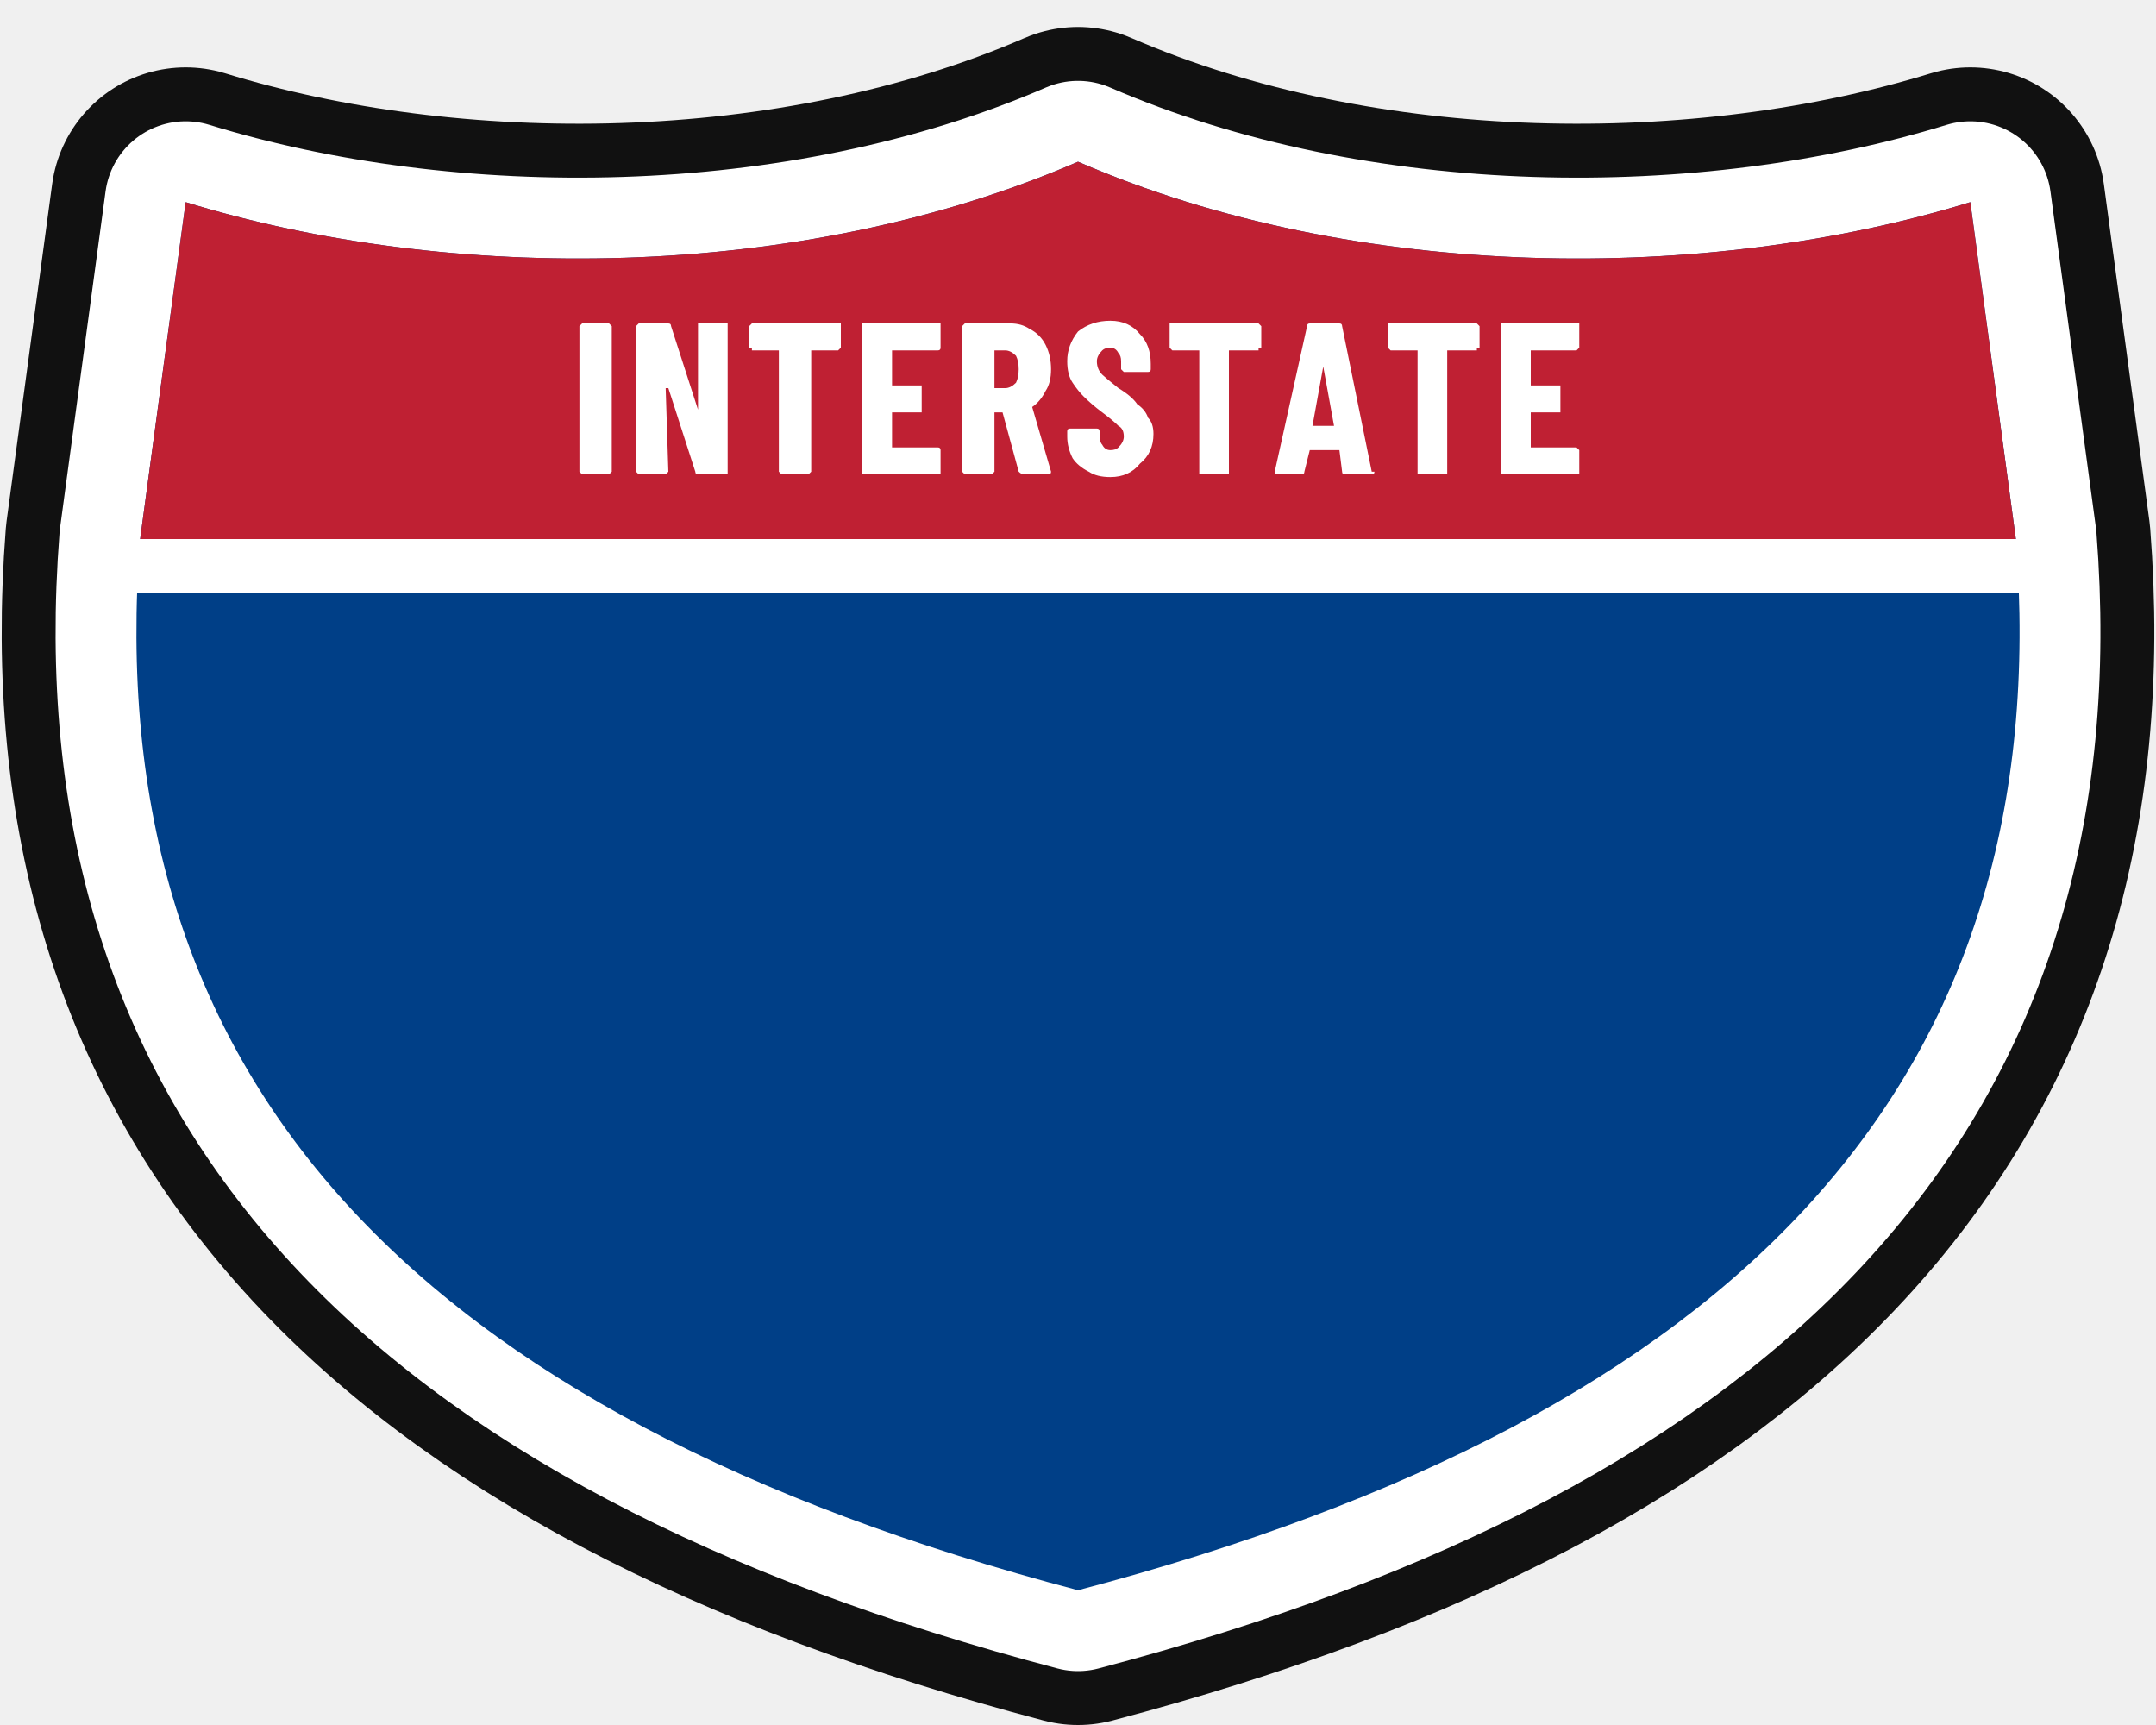
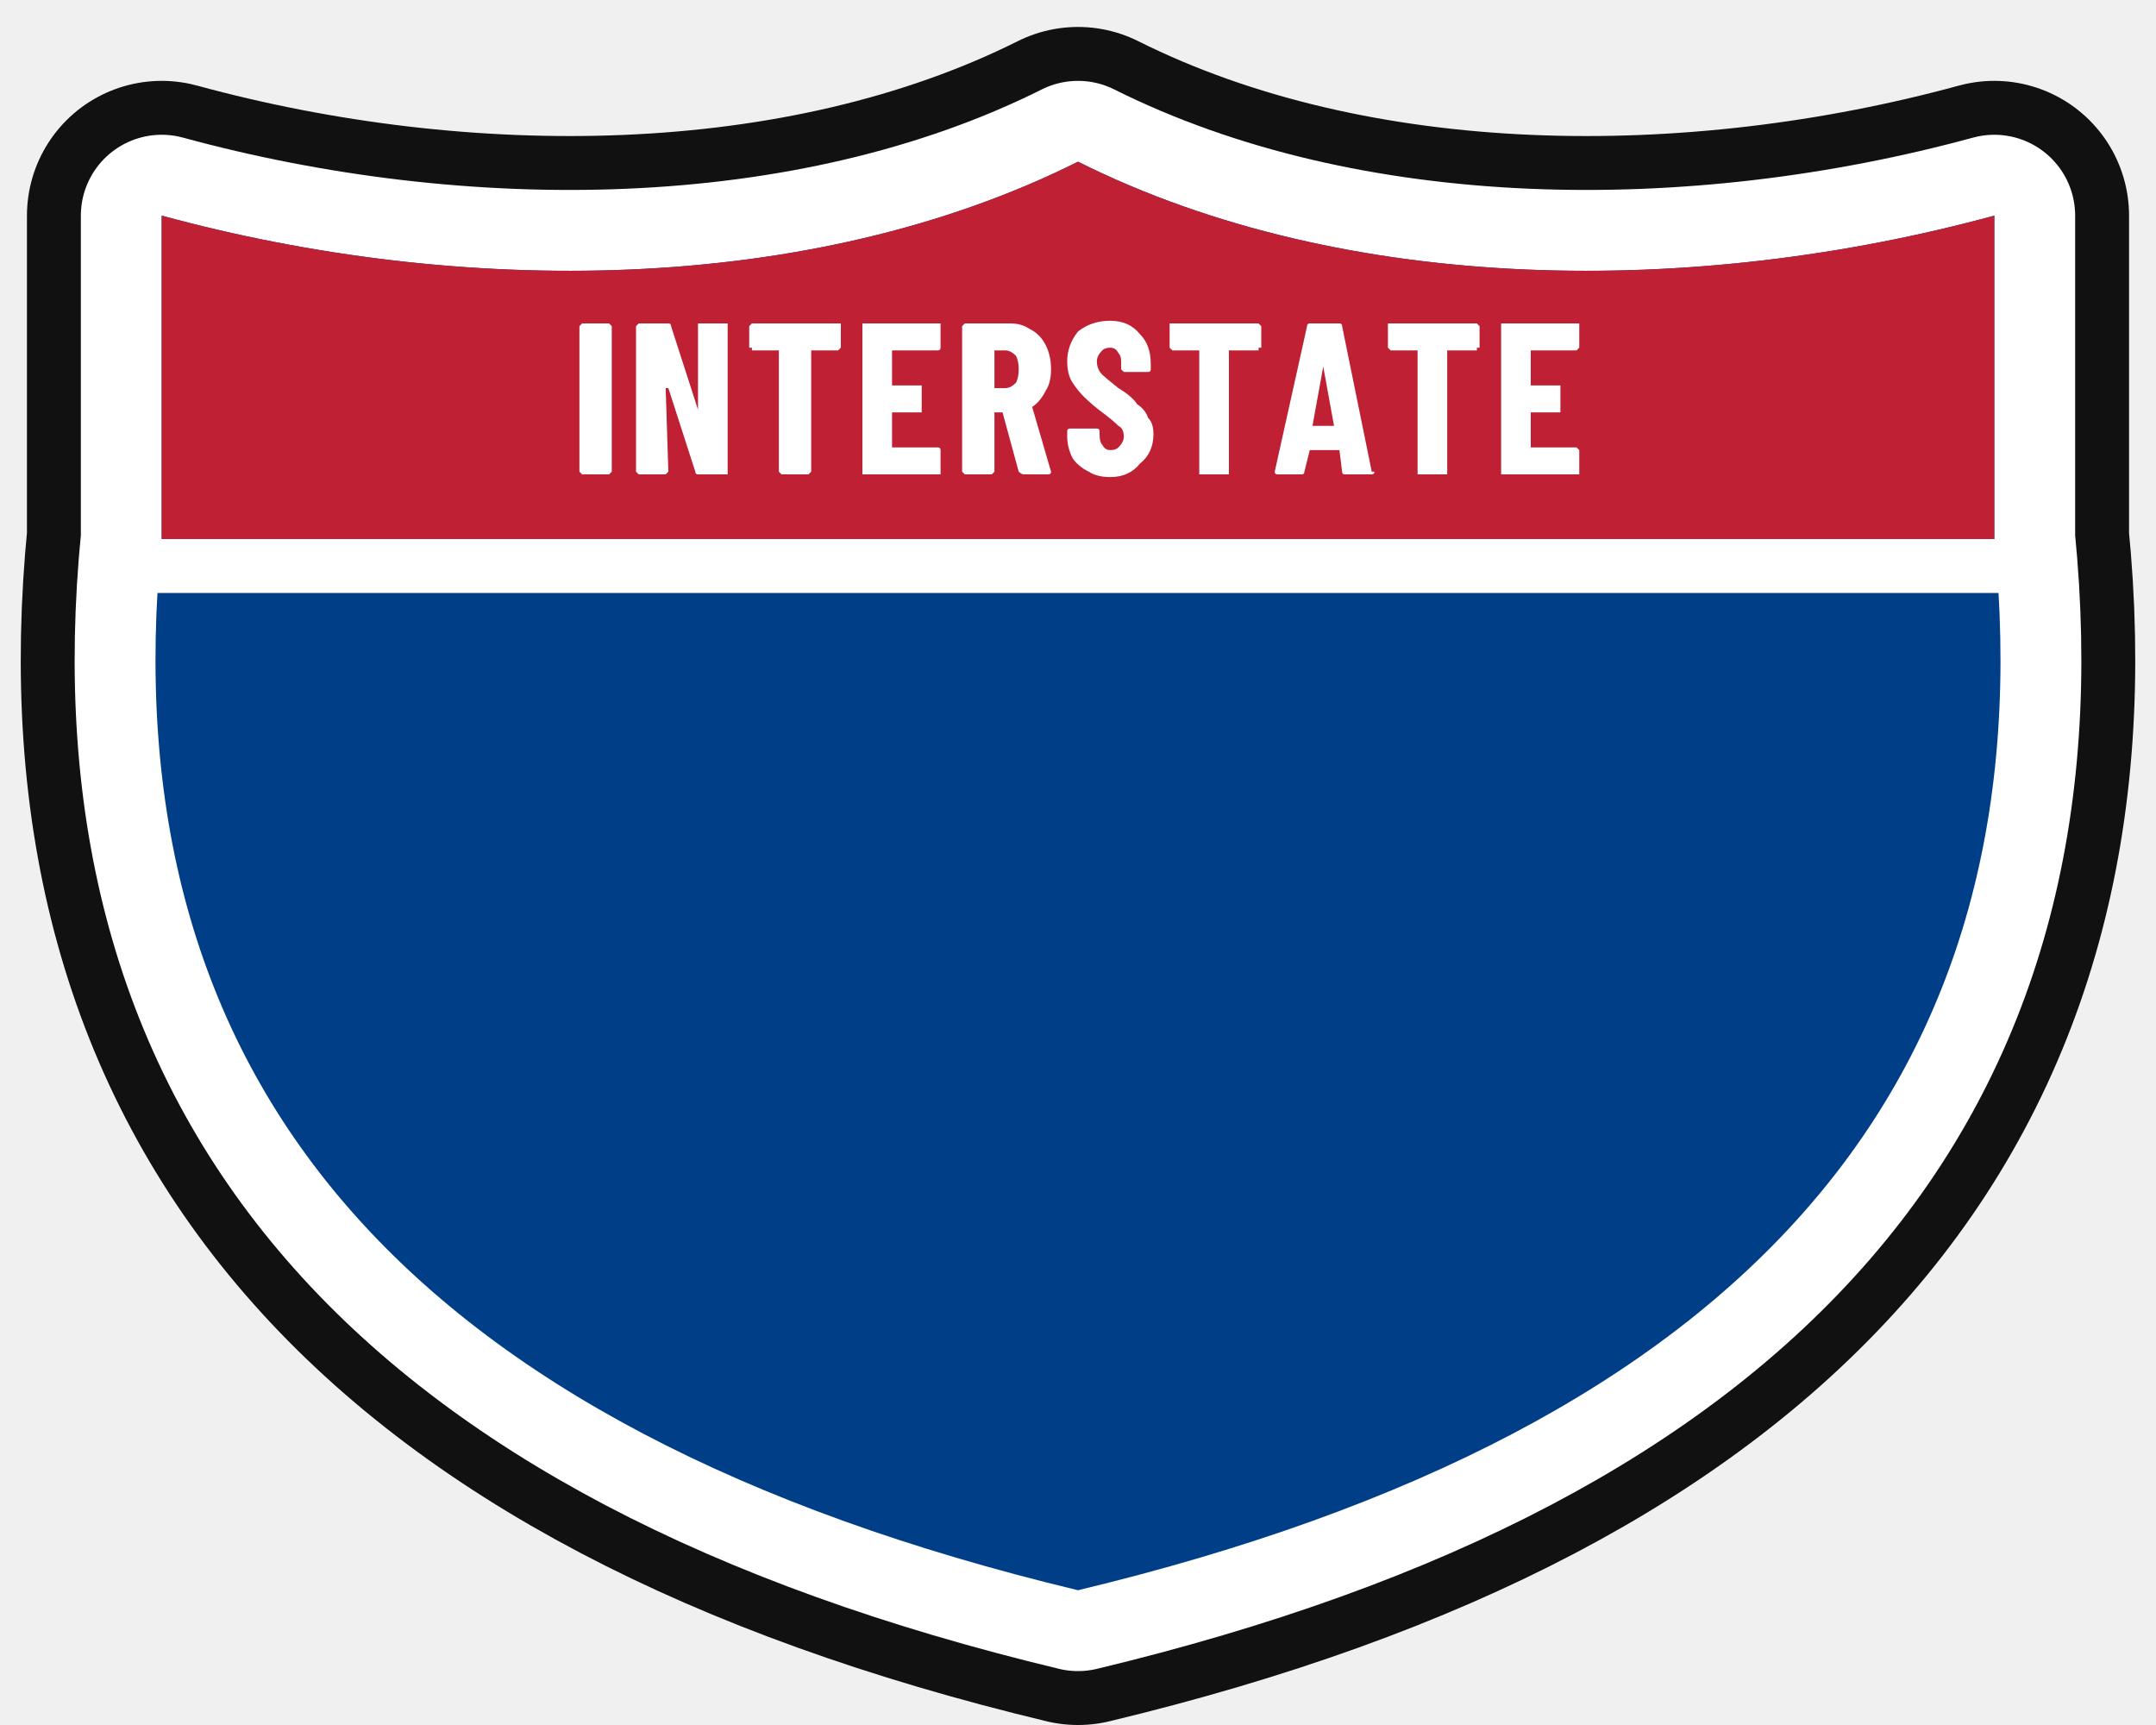
<svg xmlns="http://www.w3.org/2000/svg" viewBox="0 0 80 64" width="80" height="64">
-   <path d="M40 6C50.39 10.5 63.37 10.5 73.11 7.5L74.8 20C76.36 40 64.67 52.5 40 59C15.33 52.5 3.64 40 5.2 20L6.89 7.5C16.63 10.5 29.61 10.5 40 6Z" fill="#111111" stroke="#111111" stroke-width="10" stroke-linejoin="round" />
-   <path d="M40 6C50.39 10.5 63.37 10.5 73.11 7.5L74.8 20C76.36 40 64.67 52.5 40 59C15.33 52.5 3.64 40 5.2 20L6.89 7.5C16.63 10.5 29.61 10.5 40 6Z" fill="#ffffff" stroke="#ffffff" stroke-width="6" stroke-linejoin="round" />
-   <path d="M40 6C50.39 10.5 63.37 10.5 73.11 7.5L74.8 20C76.36 40 64.67 52.5 40 59C15.33 52.5 3.64 40 5.2 20L6.89 7.5C16.63 10.5 29.61 10.5 40 6Z" fill="#003f87" />
-   <path d="M40 6C50.39 10.5 63.37 10.5 73.11 7.5L74.8 20L5.2 20L6.89 7.5C16.63 10.5 29.61 10.5 40 6Z" fill="#bf2033" />
-   <rect x="2.43" y="20" width="75.14" height="2" fill="#ffffff" />
-   <path d="M21.5 17.5l0-5.4q0 0 .1-.1q0 0 0 0l1 0q0 0 0 0q.1 .1 .1 .1l0 5.4q0 0 -.1 .1q0 0 0 0l-1 0q0 0 0 0q-.1-.1 -.1-.1zm4.5-5.5l.9 0q.1 0 .1 0q0 .1 0 .1l0 5.4q0 0 0 .1q0 0 -.1 0l-1 0q-.1 0 -.1-.1l-1-3.1q0 0 0 0q-.1 0 -.1 0l.1 3.1q0 0 -.1 .1q0 0 0 0l-1 0q0 0 0 0q-.1-.1 -.1-.1l0-5.4q0 0 .1-.1q0 0 0 0l1.1 0q.1 0 .1 .1l1 3.1q0 0 0 0q0 0 0 0l0-3.1q0 0 0-.1q.1 0 .1 0zm5.2 .1l0 .8q0 0 0 0q-.1 .1 -.1 .1l-1 0q0 0 0 0l0 4.5q0 0 -.1 .1q0 0 0 0l-1 0q0 0 0 0q-.1-.1 -.1-.1l0-4.5q0 0 0 0l-1 0q0 0 0-.1q-.1 0 -.1 0l0-.8q0 0 .1-.1q0 0 0 0l3.2 0q0 0 .1 0q0 .1 0 .1zm3.6 .9l-1.6 0q-.1 0 -.1 0l0 1.3q0 0 .1 0l.9 0q.1 0 .1 0q0 .1 0 .1l0 .8q0 0 0 .1q0 0 -.1 0l-.9 0q-.1 0 -.1 0l0 1.3q0 0 .1 0l1.6 0q.1 0 .1 .1q0 0 0 0l0 .8q0 0 0 .1q0 0 -.1 0l-2.7 0q-.1 0 -.1 0q0-.1 0-.1l0-5.4q0 0 0-.1q0 0 .1 0l2.7 0q.1 0 .1 0q0 .1 0 .1l0 .8q0 0 0 0q0 .1 -.1 .1zm3 4.5l-.6-2.2q0 0 0 0l-.3 0q0 0 0 0l0 2.2q0 0 -.1 .1q0 0 0 0l-1 0q0 0 0 0q-.1-.1 -.1-.1l0-5.4q0 0 .1-.1q0 0 0 0l1.7 0q.4 0 .7 .2q.4 .2 .6 .6q.2 .4 .2 .9q0 .5 -.2 .8q-.2 .4 -.5 .6q0 0 0 0q-.1 0 0 0l.7 2.4q0 .1 -.1 .1l-.9 0q-.1 0 -.2-.1zm-.9-4.5l0 1.4q0 0 0 0l.4 0q.2 0 .4-.2q.1-.2 .1-.5q0-.3 -.1-.5q-.2-.2 -.4-.2l-.4 0q0 0 0 0zm2.7 3.2l0-.2q0-.1 .1-.1q0 0 0 0l1 0q0 0 0 0q.1 0 .1 .1l0 .1q0 .3 .1 .4q.1 .2 .3 .2q.2 0 .3-.1q.2-.2 .2-.4q0-.3 -.2-.4q-.2-.2 -.6-.5q-.4-.3 -.7-.6q-.2-.2 -.4-.5q-.2-.3 -.2-.8q0-.6 .4-1.1q.5-.4 1.2-.4q.7 0 1.1 .5q.4 .4 .4 1.1l0 .2q0 0 0 0q0 .1 -.1 .1l-.9 0q0 0 -.1-.1q0 0 0 0l0-.3q0-.2 -.1-.3q-.1-.2 -.3-.2q-.2 0 -.3 .1q-.2 .2 -.2 .4q0 .3 .2 .5q.1 .1 .6 .5q.5 .3 .7 .6q.3 .2 .4 .5q.2 .2 .2 .6q0 .7 -.5 1.1q-.4 .5 -1.1 .5q-.5 0 -.8-.2q-.4-.2 -.6-.5q-.2-.4 -.2-.8zm7.2-4.1l0 .8q0 0 -.1 0q0 .1 0 .1l-1 0q-.1 0 -.1 0l0 4.5q0 0 0 .1q0 0 -.1 0l-.9 0q0 0 -.1 0q0-.1 0-.1l0-4.5q0 0 0 0l-1 0q0 0 -.1-.1q0 0 0 0l0-.8q0 0 0-.1q.1 0 .1 0l3.2 0q0 0 0 0q.1 .1 .1 .1zm3 5.4l-.1-.8q0 0 -.1 0l-1 0q0 0 0 0l-.2 .8q0 .1 -.1 .1l-.9 0q-.1 0 -.1-.1l1.2-5.4q0-.1 .1-.1l1.1 0q.1 0 .1 .1l1.1 5.4l.1 0q0 .1 -.1 .1l-1 0q-.1 0 -.1-.1zm-1-1.7l.7 0q0 0 0 0l-.4-2.2q0 0 0 0q0 0 0 0l-.4 2.2q0 0 .1 0zm6.1-3.7l0 .8q0 0 -.1 0q0 .1 0 .1l-1 0q-.1 0 -.1 0l0 4.5q0 0 0 .1q0 0 -.1 0l-.9 0q0 0 -.1 0q0-.1 0-.1l0-4.5q0 0 0 0l-1 0q0 0 -.1-.1q0 0 0 0l0-.8q0 0 0-.1q.1 0 .1 0l3.2 0q0 0 0 0q.1 .1 .1 .1zm3.6 .9l-1.7 0q0 0 0 0l0 1.3q0 0 0 0l1 0q0 0 .1 0q0 .1 0 .1l0 .8q0 0 0 .1q-.1 0 -.1 0l-1 0q0 0 0 0l0 1.3q0 0 0 0l1.7 0q0 0 .1 .1q0 0 0 0l0 .8q0 0 0 .1q-.1 0 -.1 0l-2.7 0q-.1 0 -.1 0q0-.1 0-.1l0-5.4q0 0 0-.1q0 0 .1 0l2.7 0q0 0 .1 0q0 .1 0 .1l0 .8q0 0 0 0q-.1 .1 -.1 .1z" fill="#ffffff" />
+   <path d="M40 6C50 11 63 11 74 8L74 20C76 40 65 53 40 59C15 53 4 40 6 20L6 8C17 11 30 11 40 6Z" fill="#111111" stroke="#111111" stroke-width="10" stroke-linejoin="round" />
+   <path d="M40 6C50 11 63 11 74 8L74 20C76 40 65 53 40 59C15 53 4 40 6 20L6 8C17 11 30 11 40 6Z" fill="#ffffff" stroke="#ffffff" stroke-width="6" stroke-linejoin="round" />
+   <path d="M40 6C50 11 63 11 74 8L74 20C76 40 65 53 40 59C15 53 4 40 6 20L6 8C17 11 30 11 40 6Z" fill="#003f87" />
+   <path d="M40 6C50 11 63 11 74 8L74 20L6 20L6 8C17 11 30 11 40 6Z" fill="#bf2033" />
+   <rect x="4" y="20" width="72" height="2" fill="#ffffff" />
+   <path id="lettering" d="M21.5 17.5l0-5.4q0 0 .1-.1q0 0 0 0l1 0q0 0 0 0q.1 .1 .1 .1l0 5.4q0 0 -.1 .1q0 0 0 0l-1 0q0 0 0 0q-.1-.1 -.1-.1zm4.5-5.5l.9 0q.1 0 .1 0q0 .1 0 .1l0 5.4q0 0 0 .1q0 0 -.1 0l-1 0q-.1 0 -.1-.1l-1-3.1q0 0 0 0q-.1 0 -.1 0l.1 3.1q0 0 -.1 .1q0 0 0 0l-1 0q0 0 0 0q-.1-.1 -.1-.1l0-5.4q0 0 .1-.1q0 0 0 0l1.1 0q.1 0 .1 .1l1 3.1q0 0 0 0q0 0 0 0l0-3.1q0 0 0-.1q.1 0 .1 0zm5.2 .1l0 .8q0 0 0 0q-.1 .1 -.1 .1l-1 0q0 0 0 0l0 4.5q0 0 -.1 .1q0 0 0 0l-1 0q0 0 0 0q-.1-.1 -.1-.1l0-4.5q0 0 0 0l-1 0q0 0 0-.1q-.1 0 -.1 0l0-.8q0 0 .1-.1q0 0 0 0l3.2 0q0 0 .1 0q0 .1 0 .1zm3.6 .9l-1.6 0q-.1 0 -.1 0l0 1.3q0 0 .1 0l.9 0q.1 0 .1 0q0 .1 0 .1l0 .8q0 0 0 .1q0 0 -.1 0l-.9 0q-.1 0 -.1 0l0 1.3q0 0 .1 0l1.6 0q.1 0 .1 .1q0 0 0 0l0 .8q0 0 0 .1q0 0 -.1 0l-2.7 0q-.1 0 -.1 0q0-.1 0-.1l0-5.4q0 0 0-.1q0 0 .1 0l2.7 0q.1 0 .1 0q0 .1 0 .1l0 .8q0 0 0 0q0 .1 -.1 .1zm3 4.5l-.6-2.2q0 0 0 0l-.3 0q0 0 0 0l0 2.2q0 0 -.1 .1q0 0 0 0l-1 0q0 0 0 0q-.1-.1 -.1-.1l0-5.4q0 0 .1-.1q0 0 0 0l1.7 0q.4 0 .7 .2q.4 .2 .6 .6q.2 .4 .2 .9q0 .5 -.2 .8q-.2 .4 -.5 .6q0 0 0 0q-.1 0 0 0l.7 2.4q0 .1 -.1 .1l-.9 0q-.1 0 -.2-.1zm-.9-4.5l0 1.4q0 0 0 0l.4 0q.2 0 .4-.2q.1-.2 .1-.5q0-.3 -.1-.5q-.2-.2 -.4-.2l-.4 0q0 0 0 0zm2.7 3.2l0-.2q0-.1 .1-.1q0 0 0 0l1 0q0 0 0 0q.1 0 .1 .1l0 .1q0 .3 .1 .4q.1 .2 .3 .2q.2 0 .3-.1q.2-.2 .2-.4q0-.3 -.2-.4q-.2-.2 -.6-.5q-.4-.3 -.7-.6q-.2-.2 -.4-.5q-.2-.3 -.2-.8q0-.6 .4-1.1q.5-.4 1.2-.4q.7 0 1.1 .5q.4 .4 .4 1.1l0 .2q0 0 0 0q0 .1 -.1 .1l-.9 0q0 0 -.1-.1q0 0 0 0l0-.3q0-.2 -.1-.3q-.1-.2 -.3-.2q-.2 0 -.3 .1q-.2 .2 -.2 .4q0 .3 .2 .5q.1 .1 .6 .5q.5 .3 .7 .6q.3 .2 .4 .5q.2 .2 .2 .6q0 .7 -.5 1.1q-.4 .5 -1.1 .5q-.5 0 -.8-.2q-.4-.2 -.6-.5q-.2-.4 -.2-.8zm7.2-4.1l0 .8q0 0 -.1 0q0 .1 0 .1l-1 0q-.1 0 -.1 0l0 4.5q0 0 0 .1q0 0 -.1 0l-.9 0q0 0 -.1 0q0-.1 0-.1l0-4.5q0 0 0 0l-1 0q0 0 -.1-.1q0 0 0 0l0-.8q0 0 0-.1q.1 0 .1 0l3.2 0q0 0 0 0q.1 .1 .1 .1zm3 5.4l-.1-.8q0 0 -.1 0l-1 0q0 0 0 0l-.2 .8q0 .1 -.1 .1l-.9 0q-.1 0 -.1-.1l1.2-5.4q0-.1 .1-.1l1.1 0q.1 0 .1 .1l1.1 5.4l.1 0q0 .1 -.1 .1l-1 0q-.1 0 -.1-.1zm-1-1.7l.7 0q0 0 0 0l-.4-2.2q0 0 0 0q0 0 0 0l-.4 2.2q0 0 .1 0zm6.1-3.7l0 .8q0 0 -.1 0q0 .1 0 .1l-1 0q-.1 0 -.1 0l0 4.5q0 0 0 .1q0 0 -.1 0l-.9 0q0 0 -.1 0q0-.1 0-.1l0-4.5q0 0 0 0l-1 0q0 0 -.1-.1q0 0 0 0l0-.8q0 0 0-.1q.1 0 .1 0l3.2 0q0 0 0 0q.1 .1 .1 .1zm3.6 .9l-1.7 0q0 0 0 0l0 1.3q0 0 0 0l1 0q0 0 .1 0q0 .1 0 .1l0 .8q0 0 0 .1q-.1 0 -.1 0l-1 0q0 0 0 0l0 1.3q0 0 0 0l1.7 0q0 0 .1 .1q0 0 0 0l0 .8q0 0 0 .1q-.1 0 -.1 0l-2.7 0q-.1 0 -.1 0q0-.1 0-.1l0-5.4q0 0 0-.1q0 0 .1 0l2.7 0q0 0 .1 0q0 .1 0 .1l0 .8q0 0 0 0q-.1 .1 -.1 .1z" fill="#ffffff" />
</svg>
